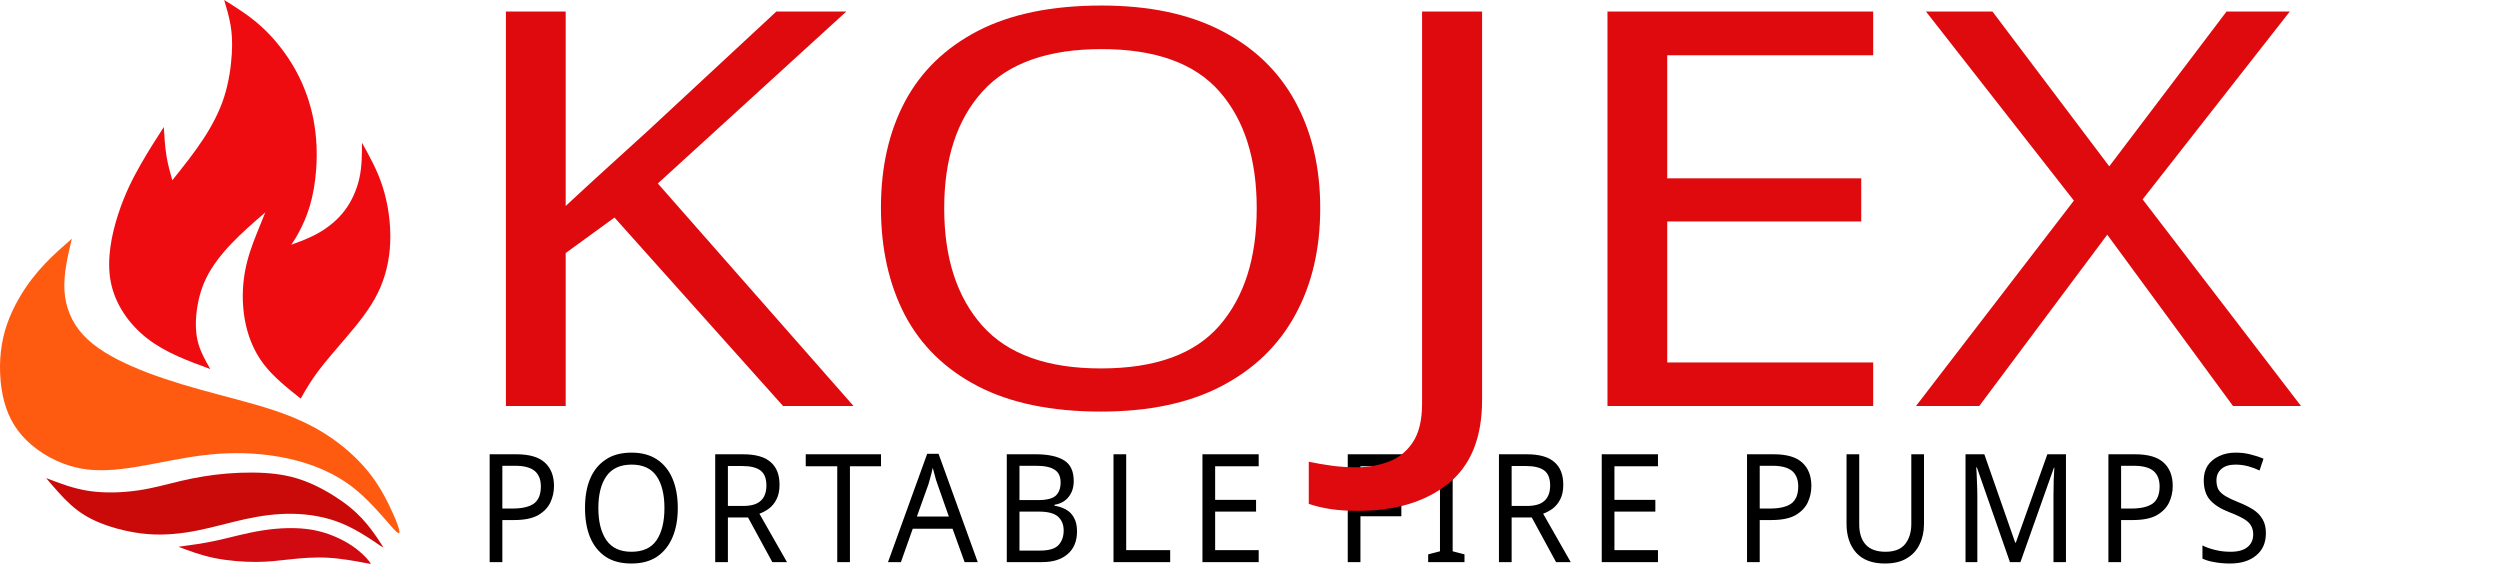
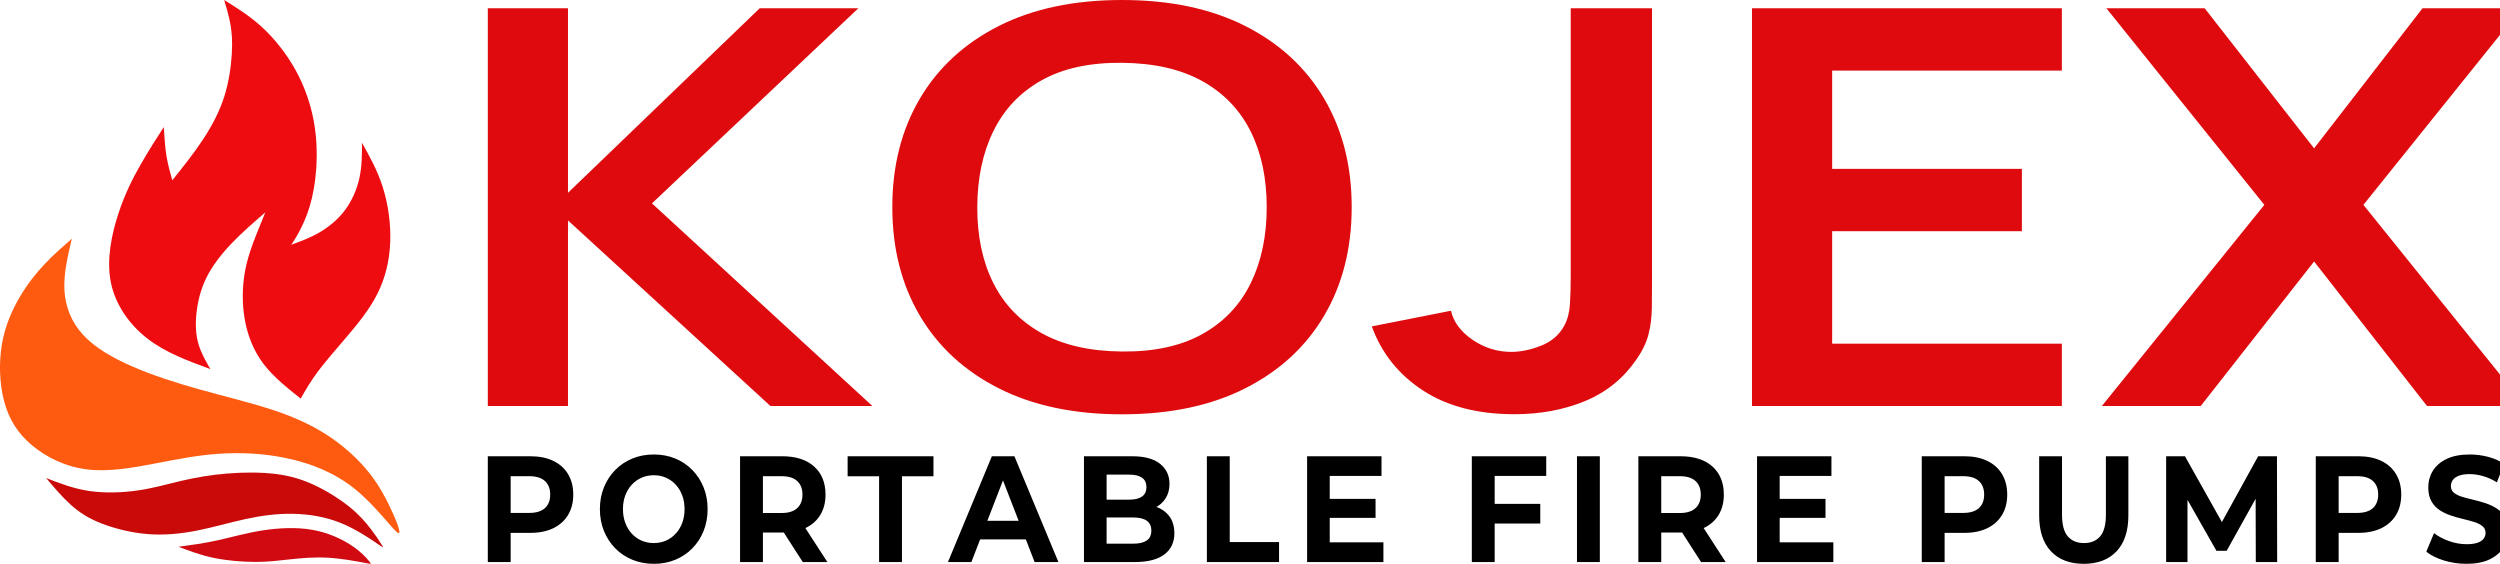
<svg xmlns="http://www.w3.org/2000/svg" width="651.171" height="146.866" viewBox="0 0 172.289 38.858" version="1.1" id="svg1">
  <defs id="defs1">
    </defs>
  <g id="layer1" transform="translate(-10.73274,-82.9295)">
-     <text xml:space="preserve" style="font-style:normal;font-variant:normal;font-weight:normal;font-stretch:normal;font-size:10.051px;font-family:Montserrat;-inkscape-font-specification:'Montserrat, @wght=700';font-variant-ligatures:normal;font-variant-caps:normal;font-variant-numeric:normal;font-variant-east-asian:normal;font-variation-settings:'wght' 700;letter-spacing:1.087px;writing-mode:lr-tb;direction:ltr;display:inline;opacity:1;fill:#000000;fill-opacity:1;fill-rule:nonzero;stroke:none;stroke-width:0.126;stroke-dasharray:none;stroke-opacity:1" x="45.119" y="117.418" id="text15" transform="scale(0.9651089,1.036153)">
-       <tspan id="tspan15" style="font-style:normal;font-variant:normal;font-weight:normal;font-stretch:normal;font-size:10.051px;font-family:Montserrat;-inkscape-font-specification:'Montserrat, @wght=700';font-variant-ligatures:normal;font-variant-caps:normal;font-variant-numeric:normal;font-variant-east-asian:normal;font-variation-settings:'wght' 700;letter-spacing:1.087px;fill:#000000;stroke-width:0.126" x="45.119" y="117.418">PORTABLE FIRE PUMPS</tspan>
-     </text>
-     <text xml:space="preserve" style="font-style:normal;font-variant:normal;font-weight:normal;font-stretch:normal;font-size:41.814px;font-family:Manrope;-inkscape-font-specification:'Manrope, @wght=700';font-variant-ligatures:normal;font-variant-caps:normal;font-variant-numeric:normal;font-variant-east-asian:normal;font-variation-settings:'wght' 700;letter-spacing:0px;writing-mode:lr-tb;direction:ltr;opacity:1;fill:#de0a0d;fill-opacity:1;fill-rule:nonzero;stroke:none;stroke-width:0.168;stroke-dasharray:none;stroke-opacity:1" x="37.452" y="121.818" id="text25" transform="scale(1.098341,0.9104638)">
-       <tspan id="tspan25" style="font-style:normal;font-variant:normal;font-weight:normal;font-stretch:normal;font-size:41.814px;font-family:Manrope;-inkscape-font-specification:'Manrope, @wght=700';font-variant-ligatures:normal;font-variant-caps:normal;font-variant-numeric:normal;font-variant-east-asian:normal;font-variation-settings:'wght' 700;letter-spacing:0px;fill:#de0a0d;fill-opacity:1;stroke:none;stroke-width:0.168;stroke-dasharray:none" x="37.452" y="121.818">KOJEX</tspan>
-     </text>
+     <path id="kojex-tagline-outlined" style="fill:#000000;fill-opacity:1;stroke:none" transform="scale(0.9651089,1.036153) translate(45.11912,117.4178)" d="M 0.834 0 V -7.036 H 3.875 Q 4.824 -7.036 5.509 -6.729 Q 6.194 -6.423 6.565 -5.849 Q 6.936 -5.275 6.936 -4.485 Q 6.936 -3.701 6.565 -3.13 Q 6.194 -2.558 5.509 -2.249 Q 4.824 -1.941 3.875 -1.941 H 1.738 L 2.466 -2.671 V 0 Z M 2.466 -2.495 1.738 -3.267 H 3.791 Q 4.538 -3.267 4.914 -3.588 Q 5.29 -3.909 5.29 -4.485 Q 5.29 -5.067 4.914 -5.388 Q 4.538 -5.71 3.791 -5.71 H 1.738 L 2.466 -6.482 Z M 12.691 0.118 Q 11.86 0.118 11.154 -0.153 Q 10.448 -0.424 9.931 -0.916 Q 9.413 -1.407 9.126 -2.07 Q 8.838 -2.733 8.838 -3.52 Q 8.838 -4.307 9.126 -4.967 Q 9.413 -5.627 9.932 -6.12 Q 10.45 -6.613 11.153 -6.883 Q 11.857 -7.154 12.687 -7.154 Q 13.521 -7.154 14.221 -6.885 Q 14.921 -6.615 15.438 -6.124 Q 15.955 -5.633 16.243 -4.971 Q 16.53 -4.309 16.53 -3.519 Q 16.53 -2.73 16.243 -2.065 Q 15.955 -1.401 15.438 -0.911 Q 14.921 -0.42 14.221 -0.151 Q 13.521 0.118 12.691 0.118 Z M 12.687 -1.262 Q 13.158 -1.262 13.558 -1.426 Q 13.957 -1.59 14.254 -1.891 Q 14.552 -2.192 14.718 -2.605 Q 14.884 -3.018 14.884 -3.52 Q 14.884 -4.021 14.718 -4.432 Q 14.553 -4.843 14.255 -5.144 Q 13.957 -5.446 13.558 -5.61 Q 13.159 -5.774 12.687 -5.774 Q 12.216 -5.774 11.815 -5.61 Q 11.414 -5.445 11.115 -5.144 Q 10.817 -4.842 10.651 -4.43 Q 10.485 -4.019 10.485 -3.52 Q 10.485 -3.021 10.65 -2.607 Q 10.816 -2.194 11.114 -1.891 Q 11.413 -1.588 11.814 -1.425 Q 12.216 -1.262 12.687 -1.262 Z M 18.847 0 V -7.036 H 21.849 Q 23.321 -7.036 24.135 -6.355 Q 24.949 -5.675 24.949 -4.485 Q 24.949 -3.701 24.579 -3.135 Q 24.208 -2.568 23.523 -2.265 Q 22.837 -1.963 21.889 -1.963 H 19.751 L 20.479 -2.671 V 0 Z M 23.325 0 21.56 -2.557 H 23.303 L 25.082 0 Z M 20.479 -2.495 19.751 -3.261 H 21.805 Q 22.552 -3.261 22.927 -3.585 Q 23.303 -3.909 23.303 -4.485 Q 23.303 -5.067 22.927 -5.388 Q 22.552 -5.71 21.805 -5.71 H 19.751 L 20.479 -6.482 Z M 28.776 0 V -5.706 H 26.528 V -7.036 H 32.657 V -5.706 H 30.408 V 0 Z M 33.692 0 36.828 -7.036 H 38.438 L 41.58 0 H 39.88 L 37.299 -6.207 H 37.945 L 35.364 0 Z M 35.266 -1.505 35.694 -2.741 H 39.318 L 39.751 -1.505 Z M 43.405 0 V -7.036 H 46.843 Q 48.167 -7.036 48.839 -6.533 Q 49.511 -6.031 49.511 -5.202 Q 49.511 -4.651 49.239 -4.246 Q 48.967 -3.841 48.492 -3.618 Q 48.017 -3.395 47.405 -3.395 L 47.594 -3.811 Q 48.26 -3.811 48.77 -3.592 Q 49.281 -3.373 49.571 -2.951 Q 49.861 -2.529 49.861 -1.922 Q 49.861 -1.013 49.148 -0.507 Q 48.434 0 47.044 0 Z M 45.021 -1.222 H 46.928 Q 47.556 -1.222 47.885 -1.432 Q 48.215 -1.643 48.215 -2.09 Q 48.215 -2.537 47.885 -2.751 Q 47.556 -2.964 46.928 -2.964 H 44.903 V -4.15 H 46.642 Q 47.238 -4.15 47.552 -4.358 Q 47.865 -4.567 47.865 -4.982 Q 47.865 -5.401 47.552 -5.607 Q 47.238 -5.814 46.642 -5.814 H 45.021 Z M 52.181 0 V -7.036 H 53.813 V -1.33 H 57.335 V 0 Z M 59.338 0 V -7.036 H 64.651 V -5.726 H 60.954 V -1.31 H 64.787 V 0 Z M 60.836 -2.938 V -4.204 H 64.226 V -2.938 Z M 71.1 0 V -7.036 H 76.413 V -5.726 H 72.732 V 0 Z M 72.608 -2.561 V -3.871 H 75.988 V -2.561 Z M 78.609 0 V -7.036 H 80.241 V 0 Z M 82.993 0 V -7.036 H 85.994 Q 87.467 -7.036 88.281 -6.355 Q 89.095 -5.675 89.095 -4.485 Q 89.095 -3.701 88.724 -3.135 Q 88.353 -2.568 87.668 -2.265 Q 86.983 -1.963 86.034 -1.963 H 83.897 L 84.625 -2.671 V 0 Z M 87.471 0 85.706 -2.557 H 87.448 L 89.227 0 Z M 84.625 -2.495 83.897 -3.261 H 85.95 Q 86.697 -3.261 87.073 -3.585 Q 87.449 -3.909 87.449 -4.485 Q 87.449 -5.067 87.073 -5.388 Q 86.697 -5.71 85.95 -5.71 H 83.897 L 84.625 -6.482 Z M 91.467 0 V -7.036 H 96.779 V -5.726 H 93.083 V -1.31 H 96.916 V 0 Z M 92.965 -2.938 V -4.204 H 96.355 V -2.938 Z M 103.229 0 V -7.036 H 106.27 Q 107.219 -7.036 107.904 -6.729 Q 108.589 -6.423 108.96 -5.849 Q 109.331 -5.275 109.331 -4.485 Q 109.331 -3.701 108.96 -3.13 Q 108.589 -2.558 107.904 -2.249 Q 107.219 -1.941 106.27 -1.941 H 104.133 L 104.861 -2.671 V 0 Z M 104.861 -2.495 104.133 -3.267 H 106.186 Q 106.933 -3.267 107.309 -3.588 Q 107.685 -3.909 107.685 -4.485 Q 107.685 -5.067 107.309 -5.388 Q 106.933 -5.71 106.186 -5.71 H 104.133 L 104.861 -6.482 Z M 114.797 0.118 Q 113.3 0.118 112.456 -0.714 Q 111.612 -1.546 111.612 -3.099 V -7.036 H 113.244 V -3.151 Q 113.244 -2.153 113.657 -1.707 Q 114.07 -1.262 114.811 -1.262 Q 115.556 -1.262 115.967 -1.707 Q 116.378 -2.153 116.378 -3.151 V -7.036 H 117.982 V -3.099 Q 117.982 -1.546 117.138 -0.714 Q 116.294 0.118 114.797 0.118 Z M 120.679 0 V -7.036 H 122.023 L 125.019 -2.066 H 124.309 L 127.249 -7.036 H 128.593 L 128.607 0 H 127.082 L 127.068 -4.689 H 127.356 L 125.001 -0.748 H 124.271 L 121.866 -4.689 H 122.204 V 0 Z M 131.365 0 V -7.036 H 134.406 Q 135.355 -7.036 136.04 -6.729 Q 136.725 -6.423 137.096 -5.849 Q 137.467 -5.275 137.467 -4.485 Q 137.467 -3.701 137.096 -3.13 Q 136.725 -2.558 136.04 -2.249 Q 135.355 -1.941 134.406 -1.941 H 132.269 L 132.997 -2.671 V 0 Z M 132.997 -2.495 132.269 -3.267 H 134.322 Q 135.069 -3.267 135.445 -3.588 Q 135.821 -3.909 135.821 -4.485 Q 135.821 -5.067 135.445 -5.388 Q 135.069 -5.71 134.322 -5.71 H 132.269 L 132.997 -6.482 Z M 142.123 0.118 Q 141.28 0.118 140.505 -0.107 Q 139.729 -0.332 139.257 -0.69 L 139.809 -1.922 Q 140.257 -1.6 140.878 -1.394 Q 141.499 -1.187 142.13 -1.187 Q 142.618 -1.187 142.914 -1.284 Q 143.21 -1.381 143.349 -1.551 Q 143.488 -1.722 143.488 -1.939 Q 143.488 -2.221 143.265 -2.389 Q 143.041 -2.558 142.68 -2.663 Q 142.318 -2.769 141.881 -2.864 Q 141.445 -2.958 141.007 -3.096 Q 140.568 -3.233 140.206 -3.455 Q 139.844 -3.678 139.621 -4.042 Q 139.398 -4.407 139.398 -4.97 Q 139.398 -5.569 139.722 -6.064 Q 140.047 -6.559 140.706 -6.857 Q 141.365 -7.154 142.365 -7.154 Q 143.024 -7.154 143.669 -6.997 Q 144.314 -6.84 144.806 -6.535 L 144.299 -5.301 Q 143.813 -5.581 143.316 -5.714 Q 142.82 -5.848 142.351 -5.848 Q 141.876 -5.848 141.578 -5.739 Q 141.28 -5.63 141.146 -5.451 Q 141.012 -5.272 141.012 -5.048 Q 141.012 -4.77 141.235 -4.604 Q 141.458 -4.438 141.82 -4.337 Q 142.182 -4.236 142.621 -4.141 Q 143.059 -4.045 143.495 -3.911 Q 143.932 -3.776 144.294 -3.557 Q 144.656 -3.338 144.879 -2.975 Q 145.102 -2.612 145.102 -2.06 Q 145.102 -1.471 144.774 -0.976 Q 144.447 -0.48 143.787 -0.181 Q 143.127 0.118 142.123 0.118 Z" aria-label="PORTABLE FIRE PUMPS" />
+     <path id="kojex-wordmark-outlined" style="fill:#de0a0d;fill-opacity:1;stroke:none" transform="scale(1.098341,0.9104638) translate(37.45209,121.8181)" d="M 2.927 0 V -30.106 H 7.958 V -16.14 L 19.987 -30.106 H 26.175 L 13.227 -15.339 L 27.06 0 H 20.663 L 7.958 -14.05 V 0 Z M 42.72 0.627 Q 38.207 0.627 34.981 -1.345 Q 31.754 -3.317 30.031 -6.851 Q 28.308 -10.384 28.308 -15.053 Q 28.308 -19.722 30.031 -23.256 Q 31.754 -26.789 34.981 -28.761 Q 38.207 -30.733 42.72 -30.733 Q 47.232 -30.733 50.459 -28.761 Q 53.686 -26.789 55.409 -23.256 Q 57.132 -19.722 57.132 -15.053 Q 57.132 -10.384 55.409 -6.851 Q 53.686 -3.317 50.459 -1.345 Q 47.232 0.627 42.72 0.627 Z M 42.72 -4.126 Q 45.751 -4.091 47.767 -5.451 Q 49.783 -6.812 50.792 -9.286 Q 51.8 -11.76 51.8 -15.053 Q 51.8 -18.346 50.792 -20.787 Q 49.783 -23.228 47.767 -24.587 Q 45.751 -25.946 42.72 -25.98 Q 39.688 -26.015 37.676 -24.656 Q 35.664 -23.297 34.655 -20.822 Q 33.646 -18.346 33.639 -15.053 Q 33.632 -11.76 34.641 -9.321 Q 35.65 -6.882 37.669 -5.521 Q 39.688 -4.16 42.72 -4.126 Z M 67.341 0.62 Q 63.892 0.62 61.604 -1.178 Q 59.316 -2.976 58.393 -6.028 L 63.362 -7.213 Q 63.599 -5.938 64.71 -5.018 Q 65.822 -4.098 67.146 -4.098 Q 68.035 -4.098 69.019 -4.568 Q 70.003 -5.039 70.47 -6.084 Q 70.774 -6.763 70.824 -7.687 Q 70.875 -8.61 70.875 -9.84 V -30.106 H 75.976 V -9.84 Q 75.976 -8.446 75.964 -7.392 Q 75.951 -6.338 75.753 -5.41 Q 75.554 -4.481 74.979 -3.491 Q 73.749 -1.352 71.754 -0.366 Q 69.759 0.62 67.341 0.62 Z M 82.248 0 V -30.106 H 101.691 V -25.388 H 87.279 V -17.952 H 99.183 V -13.234 H 87.279 V -4.718 H 101.691 V 0 Z M 104.2 0 114.396 -15.227 104.486 -30.106 H 110.653 L 117.518 -19.506 L 124.32 -30.106 H 130.522 L 120.612 -15.227 L 130.773 0 H 124.605 L 117.518 -10.941 L 110.403 0 Z" aria-label="KOJEX" />
    <g id="g1">
      <path style="opacity:1;fill:#d10910;fill-opacity:1;fill-rule:nonzero;stroke:none;stroke-width:0.053;stroke-dasharray:none;stroke-opacity:1" d="m 35.756,121.697 c -0.494,-0.093 -1.483,-0.279 -2.423,-0.332 -0.941,-0.053 -1.833,0.027 -2.617,0.112 -0.784,0.085 -1.459,0.175 -2.336,0.178 -0.877,0.003 -1.956,-0.082 -2.88,-0.271 -0.925,-0.189 -1.695,-0.481 -2.466,-0.773 0.866,-0.117 1.732,-0.234 2.676,-0.441 0.943,-0.207 1.964,-0.505 3.093,-0.683 1.129,-0.178 2.368,-0.236 3.454,-0.045 1.087,0.191 2.022,0.632 2.678,1.063 0.656,0.43 1.034,0.85 1.206,1.063 0.173,0.213 0.141,0.218 0.125,0.221 -0.016,0.003 -0.016,0.003 -0.51,-0.09 z" id="path20" />
      <path style="opacity:1;fill:#ca0909;fill-opacity:1;fill-rule:nonzero;stroke:none;stroke-width:0.053;stroke-dasharray:none;stroke-opacity:1" d="m 36.707,120.376 c -0.484,-0.329 -1.451,-0.988 -2.503,-1.411 -1.052,-0.422 -2.189,-0.608 -3.298,-0.627 -1.108,-0.019 -2.187,0.13 -3.282,0.369 -1.095,0.239 -2.205,0.569 -3.327,0.789 -1.121,0.221 -2.253,0.332 -3.399,0.239 -1.145,-0.093 -2.304,-0.391 -3.194,-0.741 -0.89,-0.351 -1.512,-0.755 -2.099,-1.283 -0.587,-0.529 -1.14,-1.182 -1.693,-1.836 0.946,0.367 1.892,0.733 2.981,0.893 1.089,0.159 2.322,0.112 3.393,-0.048 1.071,-0.159 1.98,-0.43 2.952,-0.656 0.973,-0.226 2.009,-0.407 3.133,-0.5 1.124,-0.093 2.336,-0.098 3.361,0.029 1.026,0.128 1.865,0.388 2.718,0.792 0.853,0.404 1.719,0.951 2.376,1.483 0.656,0.531 1.103,1.047 1.461,1.517 0.359,0.47 0.63,0.895 0.765,1.108 0.136,0.213 0.136,0.213 -0.348,-0.117 z" id="path21" />
      <path style="opacity:1;fill:#fe5b11;fill-opacity:1;fill-rule:nonzero;stroke:none;stroke-width:0.053;stroke-dasharray:none;stroke-opacity:1" d="m 38.143,119.647 c -0.345,-0.216 -1.53,-1.868 -2.942,-3.01 -1.412,-1.142 -3.05,-1.775 -4.677,-2.123 -1.627,-0.348 -3.244,-0.413 -4.717,-0.313 -1.473,0.101 -2.802,0.366 -4.318,0.657 -1.516,0.291 -3.219,0.607 -4.742,0.424 -1.523,-0.183 -2.867,-0.866 -3.837,-1.688 -0.97,-0.823 -1.566,-1.785 -1.89,-3 -0.323,-1.214 -0.374,-2.68 -0.154,-3.955 0.219,-1.275 0.708,-2.36 1.243,-3.265 0.535,-0.905 1.117,-1.631 1.721,-2.267 0.604,-0.636 1.229,-1.182 1.854,-1.728 -0.287,1.214 -0.575,2.428 -0.51,3.564 0.065,1.135 0.481,2.191 1.29,3.068 0.808,0.877 2.008,1.573 3.395,2.177 1.387,0.604 2.96,1.114 4.659,1.588 1.699,0.474 3.524,0.912 5.026,1.408 1.502,0.496 2.68,1.049 3.704,1.71 1.024,0.661 1.893,1.43 2.576,2.202 0.683,0.772 1.178,1.548 1.674,2.547 0.496,0.999 0.991,2.22 0.647,2.005 z" id="path22" />
      <path style="opacity:1;fill:#ee0c11;fill-opacity:1;fill-rule:nonzero;stroke:none;stroke-width:0.053;stroke-dasharray:none;stroke-opacity:1" d="m 25.227,108.363 c -1.541,-0.565 -3.083,-1.13 -4.337,-2.101 -1.254,-0.971 -2.22,-2.348 -2.523,-3.9 -0.303,-1.552 0.057,-3.278 0.514,-4.681 0.457,-1.403 1.012,-2.482 1.552,-3.427 0.54,-0.945 1.064,-1.757 1.588,-2.569 0.041,0.678 0.082,1.356 0.18,1.968 0.098,0.611 0.252,1.156 0.406,1.701 0.74,-0.925 1.48,-1.85 2.107,-2.8 0.627,-0.951 1.141,-1.927 1.469,-2.954 0.329,-1.028 0.473,-2.107 0.524,-2.949 0.051,-0.843 0.01,-1.449 -0.092,-2.03 -0.103,-0.581 -0.267,-1.136 -0.432,-1.69 0.894,0.555 1.788,1.11 2.641,1.901 0.853,0.791 1.665,1.819 2.276,2.924 0.611,1.105 1.022,2.286 1.243,3.448 0.221,1.161 0.252,2.302 0.185,3.314 -0.067,1.012 -0.231,1.896 -0.452,2.631 -0.221,0.735 -0.498,1.32 -0.719,1.737 -0.221,0.416 -0.385,0.663 -0.55,0.909 0.647,-0.236 1.295,-0.473 1.932,-0.843 0.637,-0.37 1.264,-0.873 1.752,-1.521 0.488,-0.647 0.838,-1.439 1.012,-2.24 0.175,-0.802 0.175,-1.613 0.175,-2.425 0.534,0.956 1.069,1.911 1.434,3.062 0.365,1.151 0.56,2.497 0.514,3.771 -0.046,1.274 -0.334,2.477 -0.879,3.566 -0.545,1.089 -1.346,2.066 -2.101,2.954 -0.755,0.889 -1.464,1.69 -1.988,2.389 -0.524,0.699 -0.863,1.295 -1.202,1.891 -0.945,-0.75 -1.891,-1.5 -2.569,-2.399 -0.678,-0.899 -1.089,-1.947 -1.285,-3.047 -0.195,-1.1 -0.175,-2.25 0.005,-3.268 0.18,-1.017 0.519,-1.901 0.78,-2.565 0.261,-0.664 0.445,-1.109 0.628,-1.553 -0.8,0.691 -1.6,1.382 -2.314,2.129 -0.713,0.746 -1.34,1.548 -1.751,2.385 -0.411,0.838 -0.606,1.711 -0.683,2.487 -0.077,0.776 -0.036,1.454 0.144,2.071 0.18,0.617 0.498,1.171 0.817,1.726 z" id="path23" />
    </g>
  </g>
</svg>
